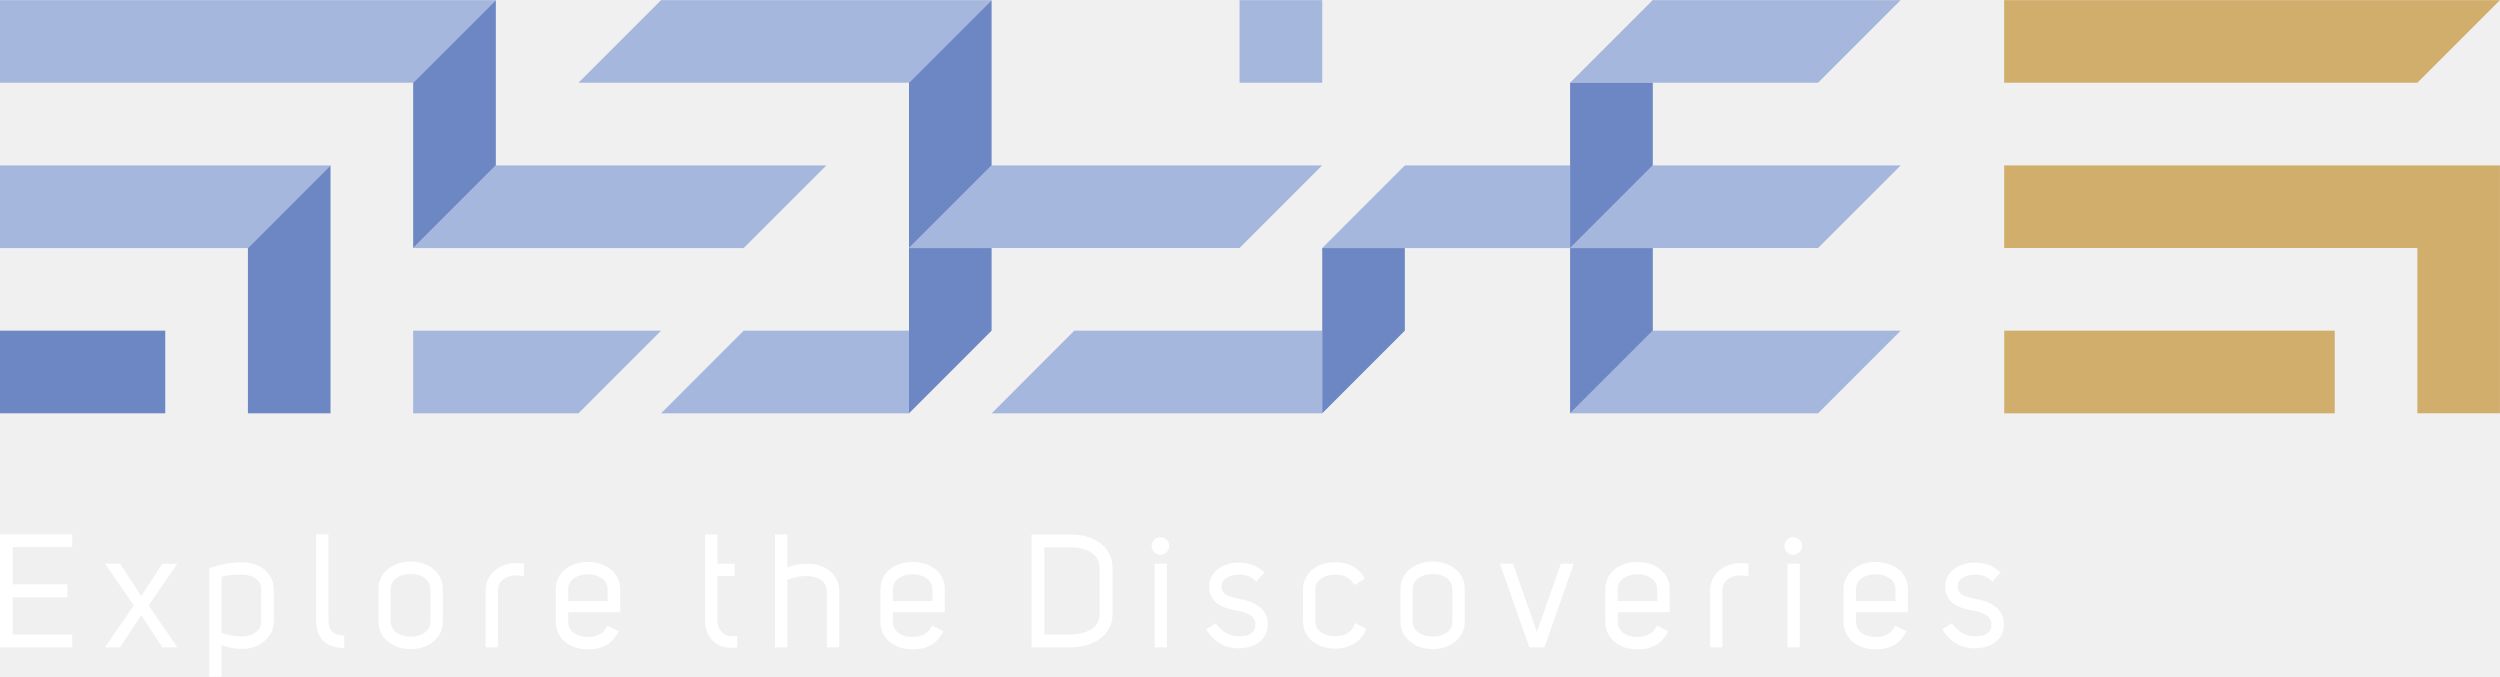
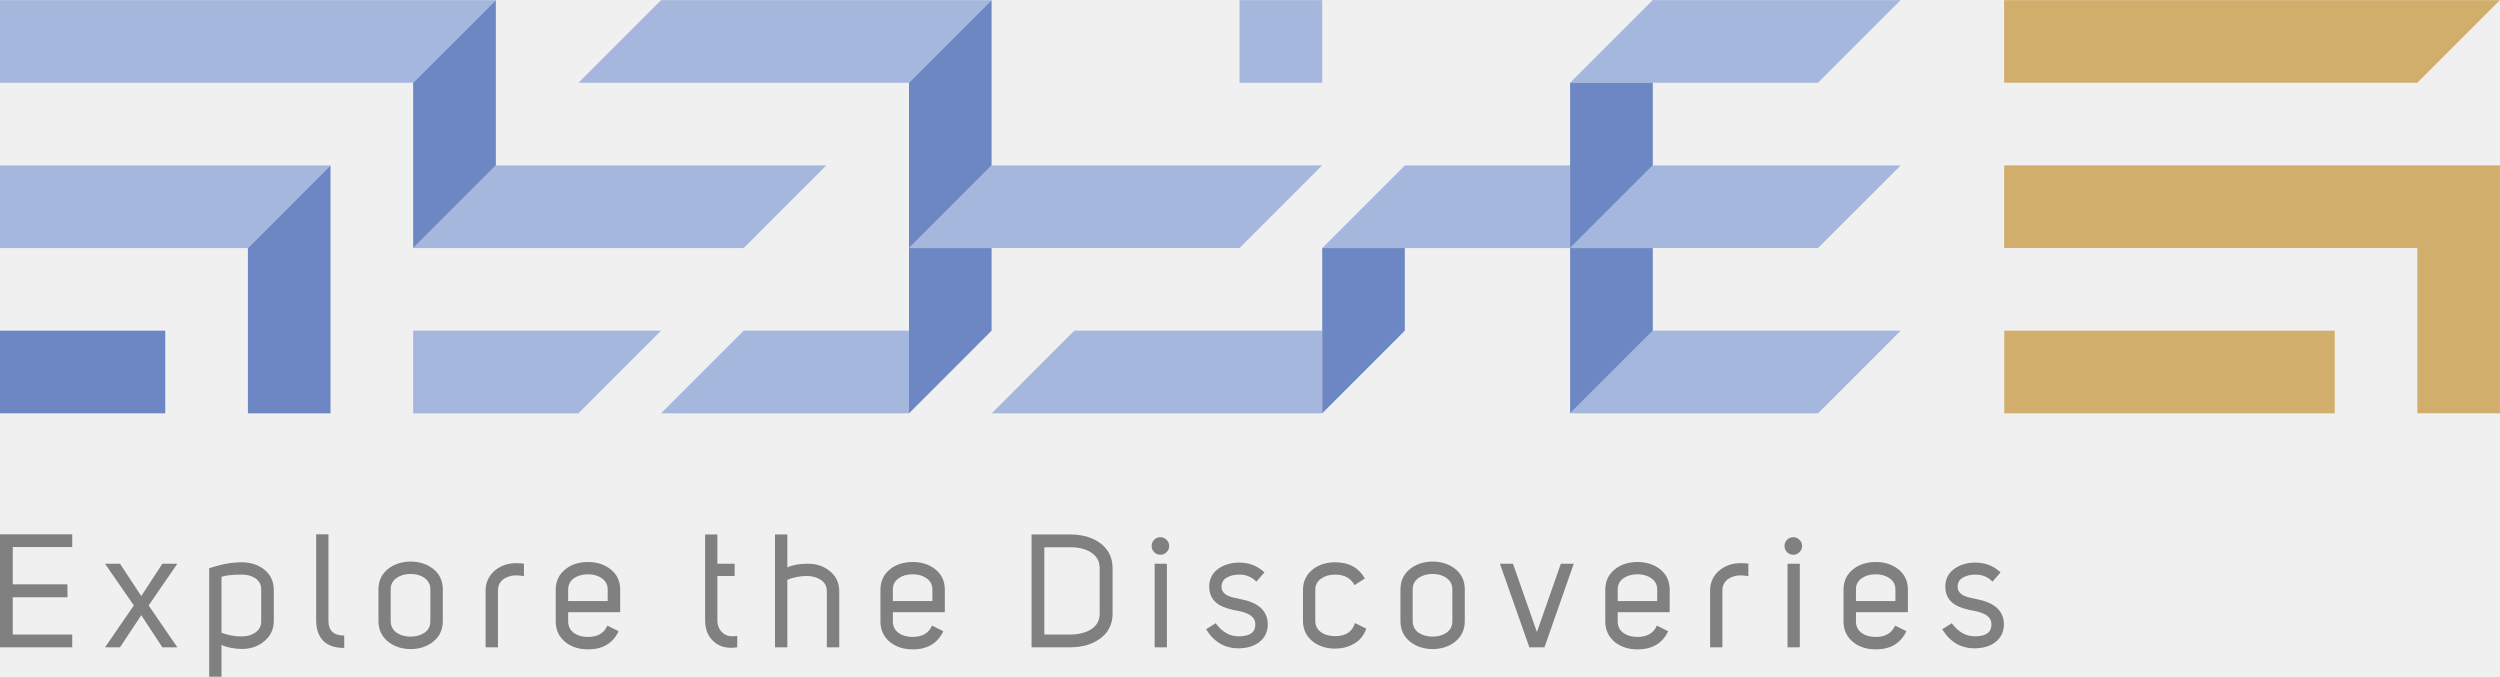
<svg xmlns="http://www.w3.org/2000/svg" xml:space="preserve" width="4.724in" height="1.279in" version="1.1" style="shape-rendering:geometricPrecision; text-rendering:geometricPrecision; image-rendering:optimizeQuality; fill-rule:evenodd; clip-rule:evenodd" viewBox="0 0 47244 12786">
  <defs>
    <style type="text/css">
   
    .fil1 {fill:none}
    .fil3 {fill:#6C87C3}
    .fil2 {fill:#A6B7DE}
    .fil4 {fill:#D2AE6D}
-     .fil0 {fill:#fff;fill-rule:nonzero}
+     .fil0 {fill:gray;fill-rule:nonzero}
   
  </style>
  </defs>
  <g id="Layer_x0020_1">
    <g id="_1970679416912">
      <path class="fil0" d="M1365 10336l-1124 0 0 704 1034 0 0 244 -1034 0 0 705 1124 0 0 241 -1365 0 0 -2135 1365 0 0 241zm1703 315l283 0 -542 788 542 791 -283 0 -398 -607 -402 607 -283 0 544 -791 -544 -788 283 0 402 610 398 -610zm885 2135l0 -2049c219,-76 425,-114 620,-114 160,2 297,45 409,128 127,97 191,228 192,394l0 585c0,165 -65,297 -195,397 -115,91 -254,136 -415,134 -149,-4 -275,-29 -378,-75l0 600 -233 0zm233 -832c119,47 246,71 381,71 102,0 189,-25 258,-74 76,-53 113,-125 111,-215l0 -597c2,-89 -34,-160 -108,-212 -69,-47 -155,-71 -255,-71 -181,0 -310,14 -387,42l0 1056zm2319 288c-178,0 -311,-46 -399,-137 -86,-91 -130,-217 -131,-377l0 -1633 232 0 0 1633c0,187 99,280 298,280l0 234zm1256 -1398c-104,0 -192,24 -262,72 -77,53 -116,126 -116,220l0 597c0,95 39,170 116,224 72,47 160,71 262,71 101,0 187,-24 257,-71 78,-53 116,-128 115,-224l0 -597c0,-93 -38,-166 -115,-220 -69,-48 -155,-72 -257,-72zm-609 292c0,-166 65,-298 194,-397 113,-84 252,-128 415,-130 163,2 301,46 414,130 129,98 193,230 193,397l0 597c0,167 -64,300 -193,400 -113,85 -251,129 -414,131 -164,-2 -303,-46 -415,-131 -129,-99 -194,-232 -194,-400l0 -597zm2475 -485c65,-14 157,-15 274,-3l0 238c-89,-17 -169,-20 -238,-7 -169,40 -253,133 -253,280l0 1071 -233 0 0 -1071c0,-134 45,-248 134,-342 82,-85 187,-141 316,-166zm1857 485c0,-89 -38,-160 -113,-212 -70,-49 -156,-74 -259,-74 -105,0 -193,25 -264,74 -73,52 -111,122 -111,212l0 220 747 0 0 -220zm-747 606c0,93 39,167 114,221 68,47 155,71 261,71 180,0 303,-71 366,-214l212 106c-107,229 -300,343 -578,343 -164,0 -303,-43 -415,-127 -129,-100 -194,-232 -195,-400l0 -600c0,-166 65,-299 195,-397 113,-85 252,-127 415,-127 161,0 299,42 414,127 129,97 194,229 194,397l0 425 -983 0 0 175zm3195 488c-180,28 -326,-6 -438,-103 -113,-97 -169,-233 -169,-408l0 -1622 232 0 0 554 326 0 0 231 -326 0 0 837c0,96 32,175 97,235 66,61 159,81 278,60l0 216zm714 -2133l233 0 0 622c100,-45 225,-68 375,-68 160,-4 298,39 414,128 128,99 192,229 192,392l0 1059 -235 0 0 -1062c0,-89 -36,-159 -110,-210 -70,-48 -156,-73 -258,-76 -137,0 -263,24 -378,73l0 1275 -233 0 0 -2133zm2974 1039c0,-89 -38,-160 -113,-212 -70,-49 -156,-74 -259,-74 -106,0 -193,25 -264,74 -74,52 -111,122 -111,212l0 220 747 0 0 -220zm-747 606c0,93 38,167 114,221 68,47 154,71 261,71 180,0 302,-71 366,-214l212 106c-108,229 -300,343 -578,343 -165,0 -303,-43 -416,-127 -128,-100 -193,-232 -194,-400l0 -600c0,-166 65,-299 194,-397 114,-85 252,-127 416,-127 161,0 299,42 414,127 129,97 193,229 193,397l0 425 -982 0 0 175zm2621 488l0 -2133 722 0c221,0 405,49 550,146 172,117 259,281 259,491l0 860c0,210 -87,373 -259,488 -145,99 -329,148 -550,148l-722 0zm241 -241l481 0c160,0 293,-32 396,-94 113,-70 170,-170 169,-301l0 -860c0,-131 -57,-231 -169,-301 -102,-64 -235,-95 -396,-94l-481 0 0 1650zm2028 -1675c0,-46 16,-84 48,-116 33,-34 74,-50 119,-49 45,0 84,16 115,49 33,32 50,70 50,116 0,46 -17,85 -50,119 -32,32 -71,48 -115,48 -45,0 -86,-16 -119,-48 -32,-34 -48,-73 -48,-119zm289 337l0 1579 -232 0 0 -1579 232 0zm921 1124c127,171 277,253 449,247 203,-2 303,-78 301,-229 0,-127 -106,-210 -319,-250 -164,-28 -286,-67 -365,-116 -125,-78 -188,-192 -188,-341 0,-154 65,-272 193,-355 106,-68 232,-102 378,-102 184,0 342,62 473,185l-152 175c-87,-88 -194,-133 -321,-133 -91,0 -167,17 -228,51 -74,37 -110,97 -110,179 0,73 39,129 119,168 45,22 127,44 244,67 337,64 507,221 511,472 0,147 -57,262 -170,346 -95,69 -217,106 -366,110 -267,6 -478,-114 -630,-360l181 -114zm2624 -720c-72,-133 -194,-199 -366,-199 -106,0 -193,25 -262,74 -75,51 -113,122 -113,212l0 591c0,91 38,163 113,215 70,48 157,71 262,71 200,0 325,-82 374,-247l215 105c-47,133 -127,229 -241,290 -102,58 -218,87 -348,88 -163,0 -301,-43 -414,-128 -129,-99 -194,-232 -194,-399l0 -580c0,-167 65,-299 194,-397 113,-85 251,-128 414,-128 259,0 446,103 562,307l-196 125zm1477 -211c-104,0 -192,24 -262,72 -77,53 -116,126 -116,220l0 597c0,95 39,170 116,224 72,47 160,71 262,71 101,0 187,-24 257,-71 78,-53 116,-128 115,-224l0 -597c0,-93 -38,-166 -115,-220 -69,-48 -155,-72 -257,-72zm-609 292c0,-166 65,-298 194,-397 113,-84 252,-128 415,-130 163,2 301,46 414,130 129,98 193,230 193,397l0 597c0,167 -64,300 -193,400 -113,85 -251,129 -414,131 -164,-2 -303,-46 -415,-131 -129,-99 -194,-232 -194,-400l0 -597zm2579 806l452 -1291 244 0 -553 1579 -286 0 -556 -1579 247 0 452 1291zm2273 -806c0,-89 -37,-160 -113,-212 -70,-49 -156,-74 -259,-74 -105,0 -193,25 -264,74 -73,52 -110,122 -110,212l0 220 746 0 0 -220zm-746 606c0,93 38,167 113,221 68,47 155,71 261,71 180,0 303,-71 366,-214l213 106c-108,229 -300,343 -579,343 -164,0 -303,-43 -415,-127 -128,-100 -193,-232 -194,-400l0 -600c0,-166 65,-299 194,-397 114,-85 252,-127 415,-127 161,0 299,42 414,127 129,97 194,229 194,397l0 425 -982 0 0 175zm2195 -1091c65,-14 157,-15 274,-3l0 238c-89,-17 -169,-20 -238,-7 -169,40 -253,133 -253,280l0 1071 -232 0 0 -1071c0,-134 44,-248 133,-342 82,-85 187,-141 316,-166zm957 -337c0,-46 16,-84 48,-116 34,-34 74,-50 119,-49 46,0 84,16 115,49 34,32 51,70 51,116 0,46 -17,85 -51,119 -32,32 -70,48 -115,48 -45,0 -85,-16 -119,-48 -32,-34 -48,-73 -48,-119zm289 337l0 1579 -232 0 0 -1579 232 0zm1807 485c0,-89 -37,-160 -113,-212 -70,-49 -156,-74 -259,-74 -105,0 -193,25 -264,74 -73,52 -110,122 -110,212l0 220 746 0 0 -220zm-746 606c0,93 38,167 113,221 68,47 155,71 261,71 180,0 303,-71 366,-214l213 106c-108,229 -300,343 -579,343 -164,0 -303,-43 -415,-127 -128,-100 -193,-232 -194,-400l0 -600c0,-166 65,-299 194,-397 114,-85 252,-127 415,-127 161,0 299,42 414,127 129,97 194,229 194,397l0 425 -982 0 0 175zm1811 33c127,171 277,253 449,247 202,-2 303,-78 301,-229 0,-127 -106,-210 -319,-250 -164,-28 -286,-67 -366,-116 -125,-78 -187,-192 -187,-341 0,-154 64,-272 193,-355 106,-68 231,-102 378,-102 184,0 342,62 473,185l-152 175c-87,-88 -194,-133 -321,-133 -91,0 -167,17 -228,51 -74,37 -110,97 -110,179 0,73 39,129 119,168 45,22 126,44 243,67 338,64 508,221 512,472 0,147 -57,262 -170,346 -95,69 -217,106 -366,110 -268,6 -478,-114 -630,-360l181 -114z" />
      <g>
        <rect class="fil1" width="47244" height="7808" />
        <g>
          <path class="fil2" d="M31234 6246l-1562 1562c1562,0 3123,0 4685,0l1562 -1562c-1562,0 -3123,0 -4685,0z" />
          <polygon class="fil2" points="7808,1561 9370,0 0,0 0,1561 " />
          <polygon class="fil2" points="0,3123 0,4685 4685,4685 6246,3123 " />
          <polygon class="fil2" points="9370,3123 7808,4685 14054,4685 15617,3123 " />
          <polygon class="fil2" points="7808,6246 7808,7808 10932,7808 12493,6246 " />
          <polygon class="fil2" points="14054,6246 12493,7808 17178,7808 17178,6246 " />
          <path class="fil2" d="M10932 1561l6246 0 1561 -1561c-2081,0 -4164,0 -6246,0l-1561 1561z" />
          <path class="fil2" d="M18739 3123l-1561 1561 6247 0 1561 -1561c-2082,0 -4165,0 -6247,0z" />
          <polygon class="fil2" points="23425,0 23425,1561 24987,1561 24987,0 " />
          <polygon class="fil2" points="26548,3123 24987,4685 29671,4685 29671,3123 " />
          <path class="fil2" d="M24987 6246c-1561,0 -3123,0 -4685,0l-1561 1562c2081,0 4164,0 6246,0l0 -1562z" />
          <path class="fil2" d="M34356 1561l1562 -1561c-1562,0 -3123,0 -4686,0l-1561 1561c1561,0 3123,0 4685,0z" />
          <path class="fil2" d="M31234 3123l-1562 1561c1562,0 3123,0 4685,0l1562 -1561c-1562,0 -3123,0 -4685,0z" />
        </g>
        <g>
          <polygon class="fil3" points="6246,3123 4685,4685 4685,7808 6246,7808 " />
          <polygon class="fil3" points="3123,6246 0,6246 0,7808 3123,7808 " />
          <polygon class="fil3" points="7808,1561 7808,4685 9370,3123 9370,0 " />
          <polygon class="fil3" points="24987,4685 24987,7808 26548,6246 26548,4685 " />
          <polygon class="fil3" points="29671,4685 31234,3123 31234,1561 29671,1561 " />
          <polygon class="fil3" points="31234,4685 29671,4685 29671,7808 31234,6246 " />
          <polygon class="fil3" points="18739,3123 18739,0 17178,1561 17178,4685 " />
          <polygon class="fil3" points="18739,4685 17178,4685 17178,7808 18739,6246 " />
        </g>
        <path class="fil4" d="M37874 1561l7808 0 1561 -1561 -9370 0 0 1561 1 0zm6247 4685l-6246 0 0 1562 6246 0 0 -1562zm3123 -3123l-9370 0 0 1561 7808 0 0 3123 1561 0 0 -4685 1 1z" />
      </g>
    </g>
  </g>
</svg>
